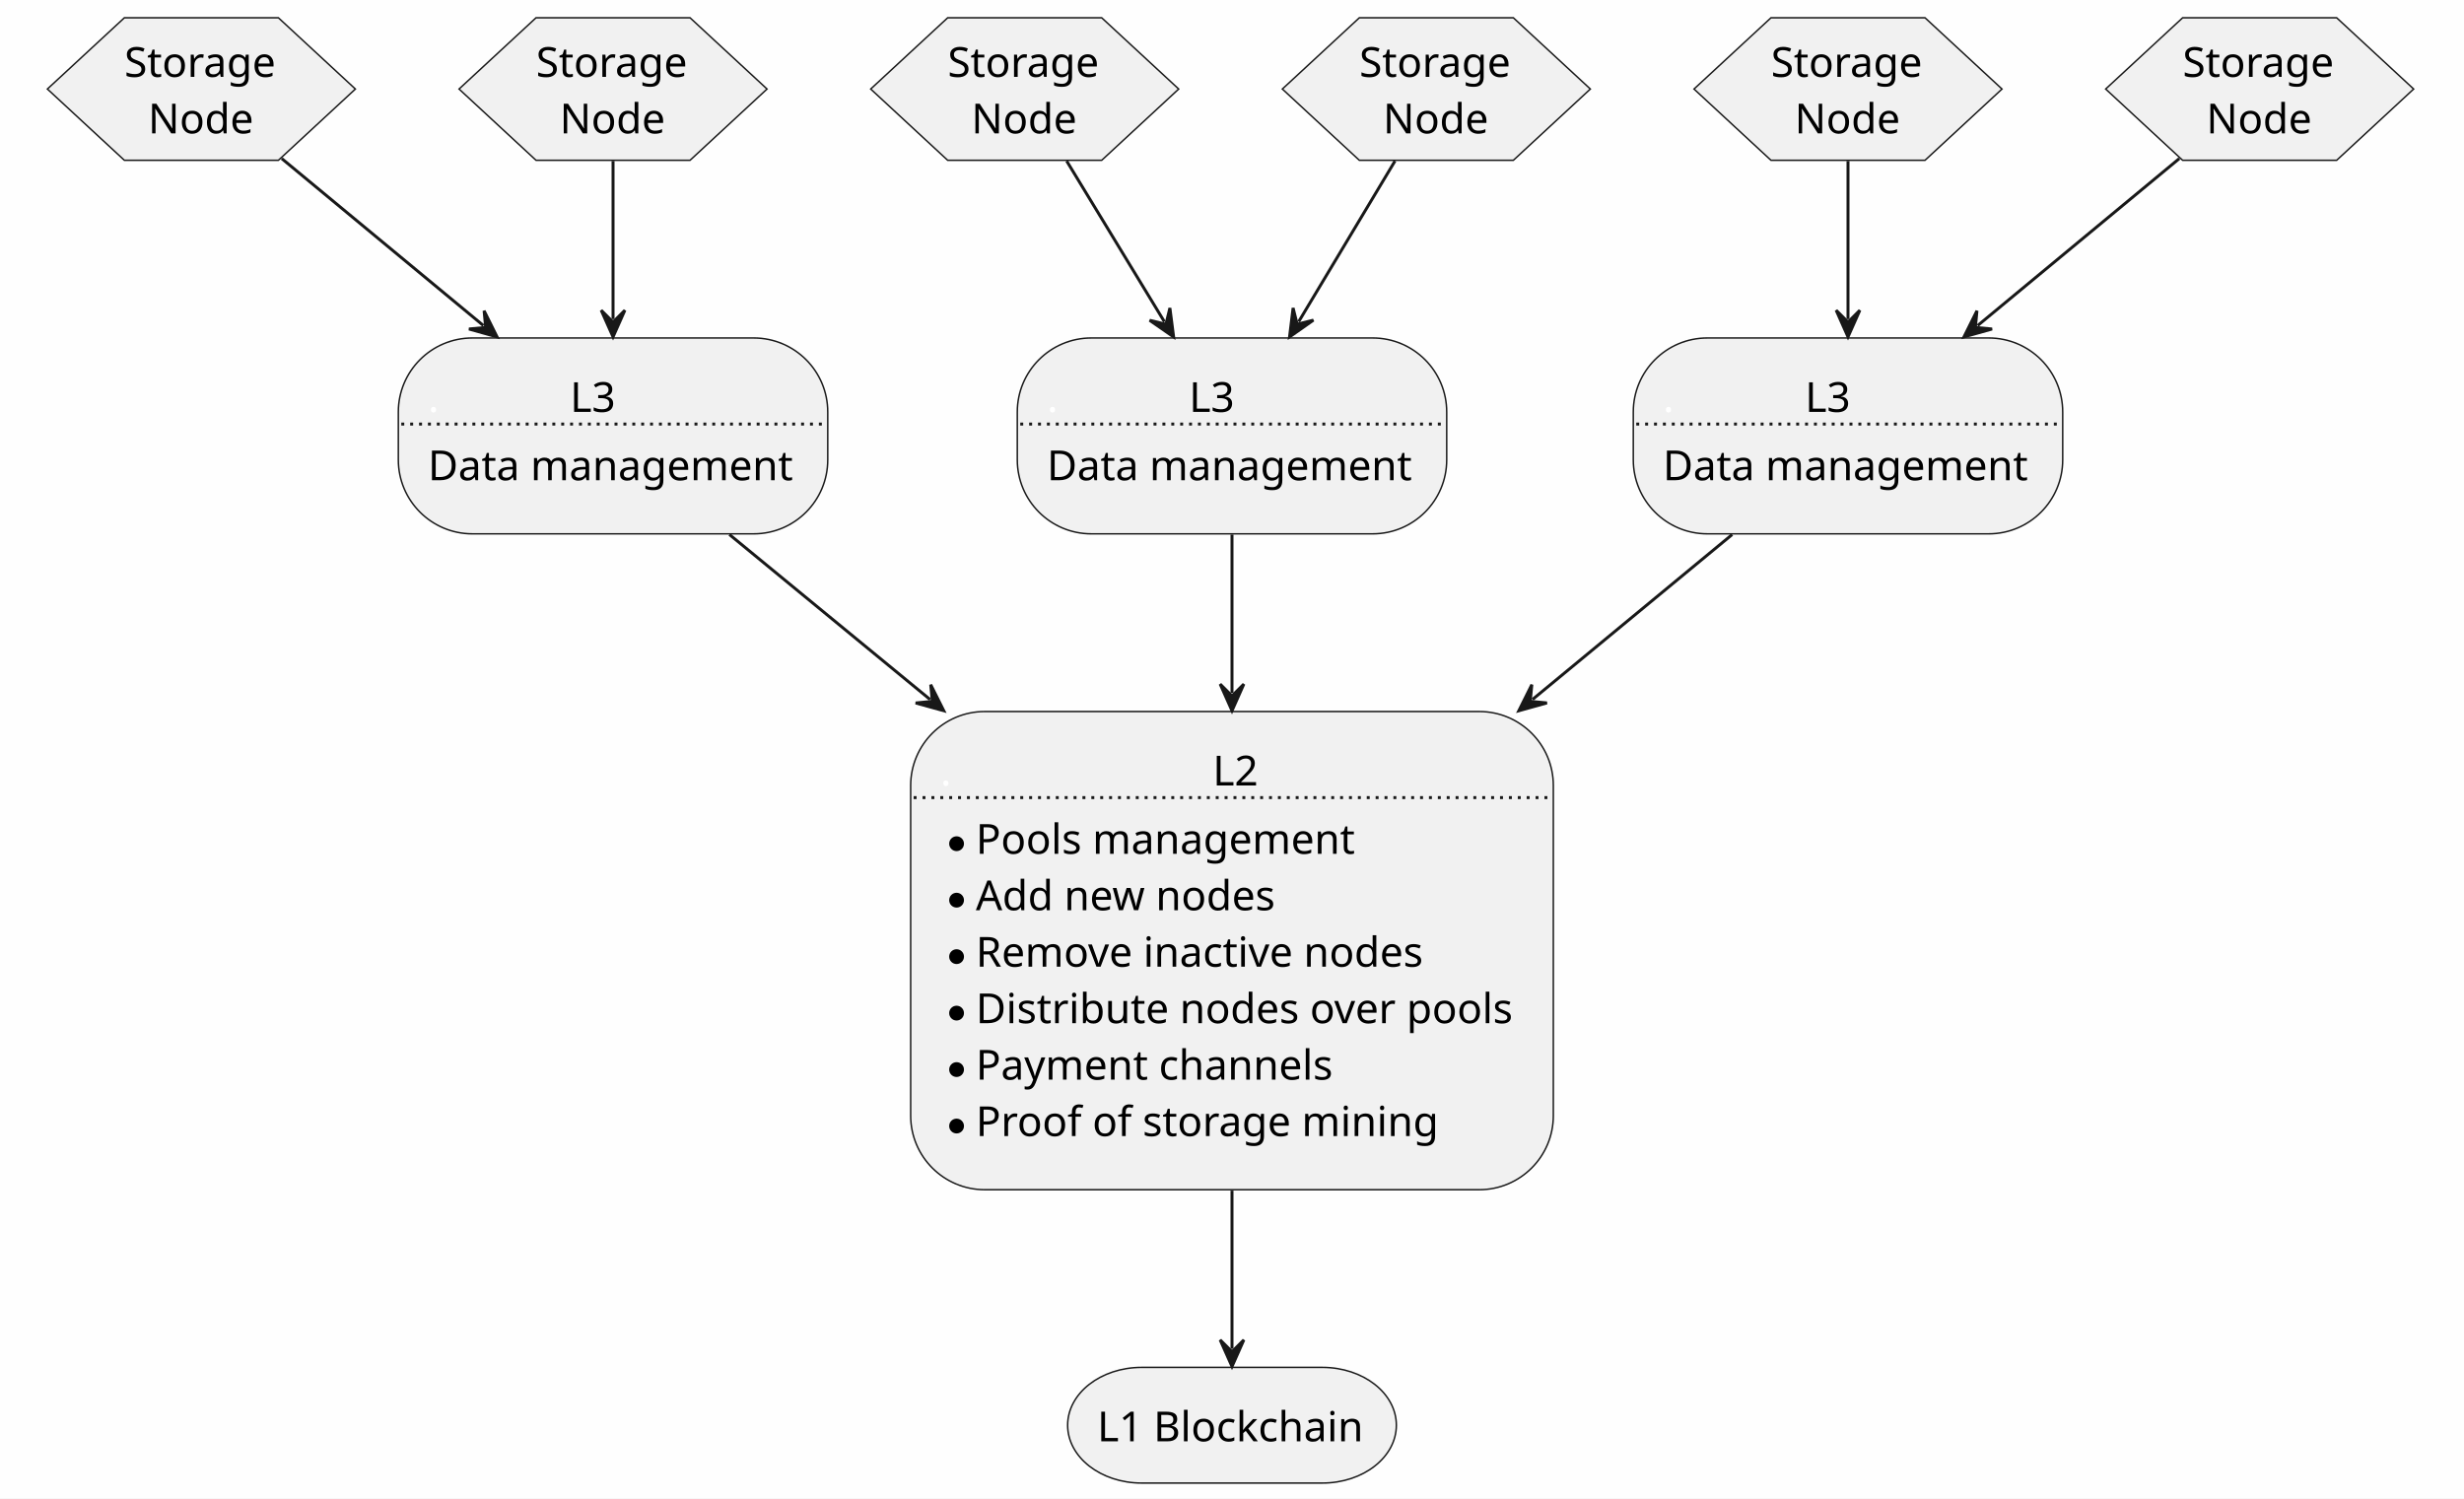
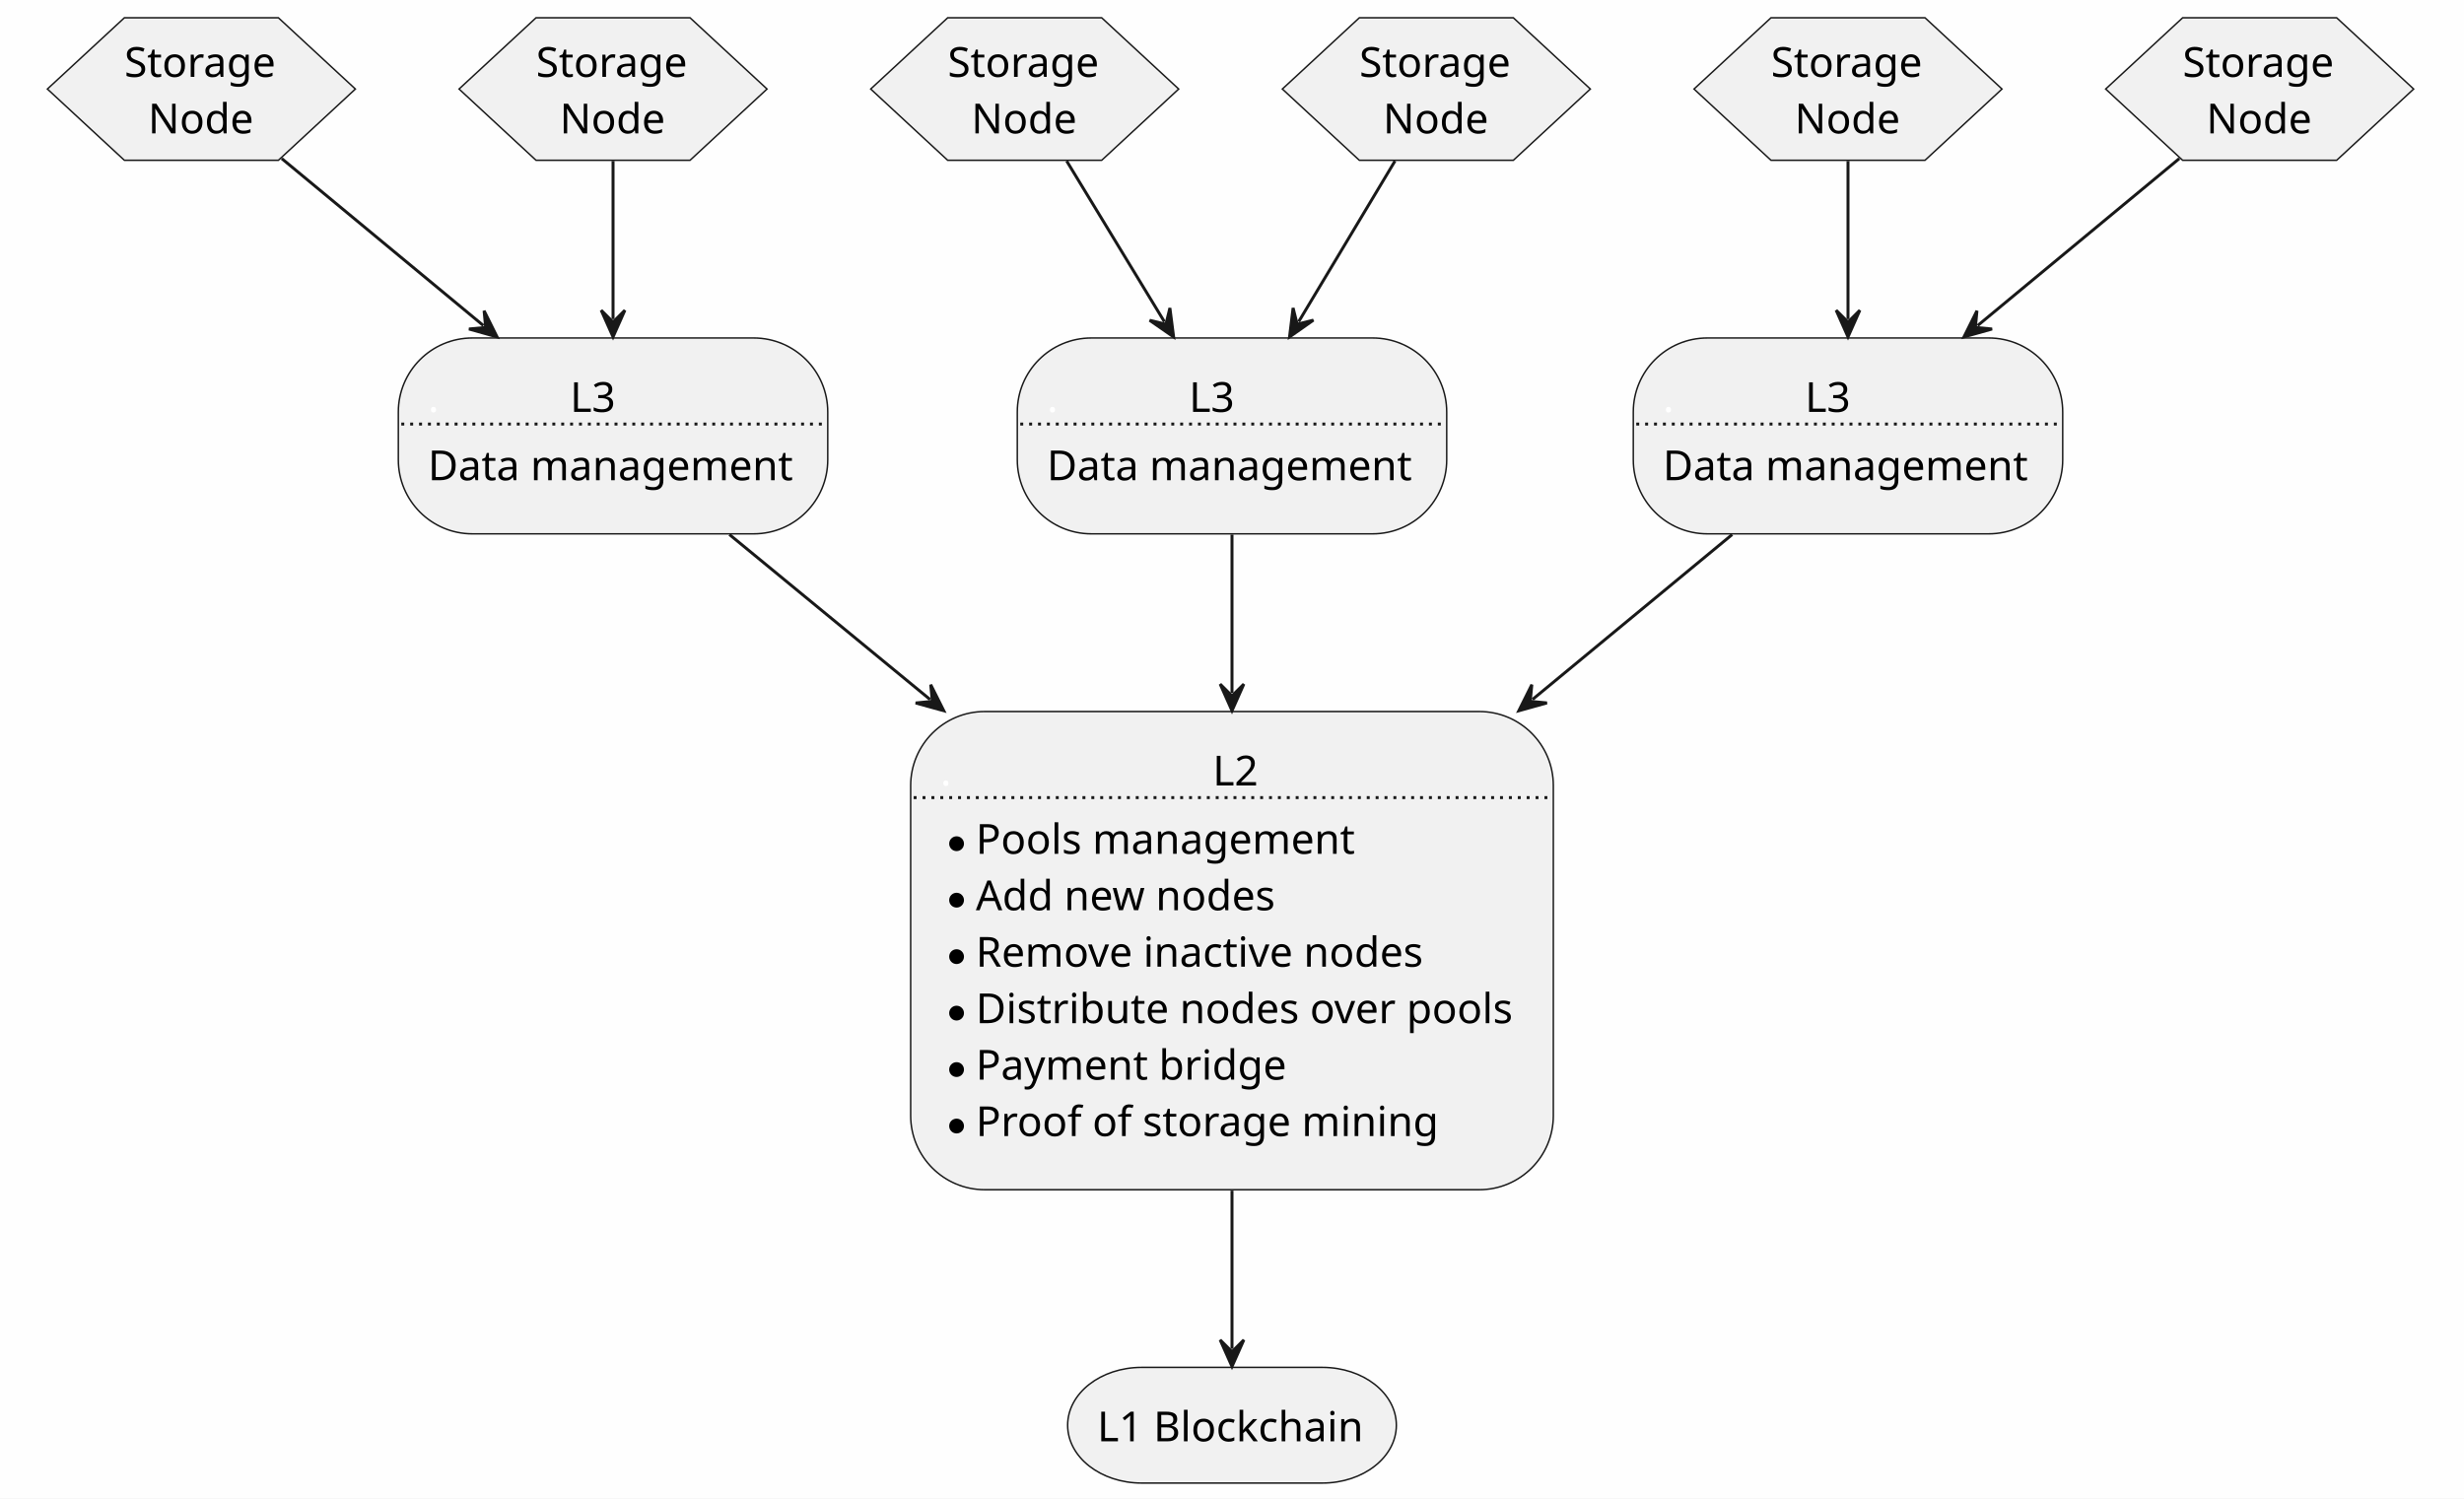
<svg xmlns="http://www.w3.org/2000/svg" contentStyleType="text/css" height="506px" preserveAspectRatio="none" style="width:832px;height:506px;background:#FEFEFE;" version="1.1" viewBox="0 0 832 506" width="832px" zoomAndPan="magnify">
  <defs />
  <g>
    <rect fill="#FEFEFE" height="506" style="stroke:none;stroke-width:1.0;" width="832" x="0" y="0" />
    <g id="elem_l1">
      <rect fill="#F1F1F1" height="39.068" rx="25" ry="25" style="stroke:#181818;stroke-width:0.5;" width="111" x="360.5" y="461.74" />
      <text fill="#000000" font-family="sans-serif" font-size="14" lengthAdjust="spacing" textLength="91" x="370.5" y="486.706">L1 Blockchain</text>
    </g>
    <g id="elem_l2">
      <rect fill="#F1F1F1" height="161.475" rx="25" ry="25" style="stroke:#181818;stroke-width:0.5;" width="217" x="307.5" y="240.27" />
      <text fill="#FFFFFF" font-family="sans-serif" font-size="14" lengthAdjust="spacing" textLength="4" x="317.5" y="265.236">.</text>
      <text fill="#000000" font-family="sans-serif" font-size="14" lengthAdjust="spacing" textLength="15" x="409.5" y="265.236">L2</text>
      <line style="stroke:#181818;stroke-width:1.0;stroke-dasharray:1.0,2.0;" x1="308.5" x2="523.5" y1="269.338" y2="269.338" />
      <ellipse cx="323" cy="284.906" fill="#000000" rx="2.5" ry="2.5" style="stroke:#000000;stroke-width:0.0;" />
      <text fill="#000000" font-family="sans-serif" font-size="14" lengthAdjust="spacing" textLength="129" x="329.5" y="288.304">Pools management</text>
      <ellipse cx="323" cy="303.974" fill="#000000" rx="2.5" ry="2.5" style="stroke:#000000;stroke-width:0.0;" />
      <text fill="#000000" font-family="sans-serif" font-size="14" lengthAdjust="spacing" textLength="104" x="329.5" y="307.372">Add new nodes</text>
      <ellipse cx="323" cy="323.042" fill="#000000" rx="2.5" ry="2.5" style="stroke:#000000;stroke-width:0.0;" />
      <text fill="#000000" font-family="sans-serif" font-size="14" lengthAdjust="spacing" textLength="154" x="329.5" y="326.44">Remove inactive nodes</text>
      <ellipse cx="323" cy="342.11" fill="#000000" rx="2.5" ry="2.5" style="stroke:#000000;stroke-width:0.0;" />
      <text fill="#000000" font-family="sans-serif" font-size="14" lengthAdjust="spacing" textLength="185" x="329.5" y="345.508">Distribute nodes over pools</text>
      <ellipse cx="323" cy="361.178" fill="#000000" rx="2.5" ry="2.5" style="stroke:#000000;stroke-width:0.0;" />
-       <text fill="#000000" font-family="sans-serif" font-size="14" lengthAdjust="spacing" textLength="123" x="329.5" y="364.575">Payment channels</text>
+       <text fill="#000000" font-family="sans-serif" font-size="14" lengthAdjust="spacing" textLength="107" x="329.5" y="364.575">Payment bridge</text>
      <ellipse cx="323" cy="380.245" fill="#000000" rx="2.5" ry="2.5" style="stroke:#000000;stroke-width:0.0;" />
      <text fill="#000000" font-family="sans-serif" font-size="14" lengthAdjust="spacing" textLength="159" x="329.5" y="383.643">Proof of storage mining</text>
    </g>
    <g id="elem_l3_0">
      <rect fill="#F1F1F1" height="66.136" rx="25" ry="25" style="stroke:#181818;stroke-width:0.5;" width="145" x="134.5" y="114.13" />
      <text fill="#FFFFFF" font-family="sans-serif" font-size="14" lengthAdjust="spacing" textLength="4" x="144.5" y="139.096">.</text>
      <text fill="#000000" font-family="sans-serif" font-size="14" lengthAdjust="spacing" textLength="15" x="192.5" y="139.096">L3</text>
      <line style="stroke:#181818;stroke-width:1.0;stroke-dasharray:1.0,2.0;" x1="135.5" x2="278.5" y1="143.198" y2="143.198" />
      <text fill="#000000" font-family="sans-serif" font-size="14" lengthAdjust="spacing" textLength="125" x="144.5" y="162.164">Data management</text>
    </g>
    <g id="elem_n0">
      <polygon fill="#F1F1F1" points="120,30.06,94,6,42,6,16,30.06,42,54.13,94,54.13,120,30.06" style="stroke:#181818;stroke-width:0.5;" />
      <text fill="#000000" font-family="sans-serif" font-size="14" lengthAdjust="spacing" textLength="52" x="42" y="25.966">Storage</text>
      <text fill="#000000" font-family="sans-serif" font-size="14" lengthAdjust="spacing" textLength="36" x="50" y="45.034">Node</text>
    </g>
    <g id="elem_n1">
      <polygon fill="#F1F1F1" points="259,30.06,233,6,181,6,155,30.06,181,54.13,233,54.13,259,30.06" style="stroke:#181818;stroke-width:0.5;" />
      <text fill="#000000" font-family="sans-serif" font-size="14" lengthAdjust="spacing" textLength="52" x="181" y="25.966">Storage</text>
      <text fill="#000000" font-family="sans-serif" font-size="14" lengthAdjust="spacing" textLength="36" x="189" y="45.034">Node</text>
    </g>
    <g id="elem_l3_1">
      <rect fill="#F1F1F1" height="66.136" rx="25" ry="25" style="stroke:#181818;stroke-width:0.5;" width="145" x="343.5" y="114.13" />
      <text fill="#FFFFFF" font-family="sans-serif" font-size="14" lengthAdjust="spacing" textLength="4" x="353.5" y="139.096">.</text>
      <text fill="#000000" font-family="sans-serif" font-size="14" lengthAdjust="spacing" textLength="15" x="401.5" y="139.096">L3</text>
      <line style="stroke:#181818;stroke-width:1.0;stroke-dasharray:1.0,2.0;" x1="344.5" x2="487.5" y1="143.198" y2="143.198" />
      <text fill="#000000" font-family="sans-serif" font-size="14" lengthAdjust="spacing" textLength="125" x="353.5" y="162.164">Data management</text>
    </g>
    <g id="elem_n2">
      <polygon fill="#F1F1F1" points="398,30.06,372,6,320,6,294,30.06,320,54.13,372,54.13,398,30.06" style="stroke:#181818;stroke-width:0.5;" />
      <text fill="#000000" font-family="sans-serif" font-size="14" lengthAdjust="spacing" textLength="52" x="320" y="25.966">Storage</text>
      <text fill="#000000" font-family="sans-serif" font-size="14" lengthAdjust="spacing" textLength="36" x="328" y="45.034">Node</text>
    </g>
    <g id="elem_n3">
      <polygon fill="#F1F1F1" points="537,30.06,511,6,459,6,433,30.06,459,54.13,511,54.13,537,30.06" style="stroke:#181818;stroke-width:0.5;" />
      <text fill="#000000" font-family="sans-serif" font-size="14" lengthAdjust="spacing" textLength="52" x="459" y="25.966">Storage</text>
      <text fill="#000000" font-family="sans-serif" font-size="14" lengthAdjust="spacing" textLength="36" x="467" y="45.034">Node</text>
    </g>
    <g id="elem_l3_2">
      <rect fill="#F1F1F1" height="66.136" rx="25" ry="25" style="stroke:#181818;stroke-width:0.5;" width="145" x="551.5" y="114.13" />
      <text fill="#FFFFFF" font-family="sans-serif" font-size="14" lengthAdjust="spacing" textLength="4" x="561.5" y="139.096">.</text>
      <text fill="#000000" font-family="sans-serif" font-size="14" lengthAdjust="spacing" textLength="15" x="609.5" y="139.096">L3</text>
      <line style="stroke:#181818;stroke-width:1.0;stroke-dasharray:1.0,2.0;" x1="552.5" x2="695.5" y1="143.198" y2="143.198" />
      <text fill="#000000" font-family="sans-serif" font-size="14" lengthAdjust="spacing" textLength="125" x="561.5" y="162.164">Data management</text>
    </g>
    <g id="elem_n4">
      <polygon fill="#F1F1F1" points="676,30.06,650,6,598,6,572,30.06,598,54.13,650,54.13,676,30.06" style="stroke:#181818;stroke-width:0.5;" />
      <text fill="#000000" font-family="sans-serif" font-size="14" lengthAdjust="spacing" textLength="52" x="598" y="25.966">Storage</text>
      <text fill="#000000" font-family="sans-serif" font-size="14" lengthAdjust="spacing" textLength="36" x="606" y="45.034">Node</text>
    </g>
    <g id="elem_n5">
      <polygon fill="#F1F1F1" points="815,30.06,789,6,737,6,711,30.06,737,54.13,789,54.13,815,30.06" style="stroke:#181818;stroke-width:0.5;" />
      <text fill="#000000" font-family="sans-serif" font-size="14" lengthAdjust="spacing" textLength="52" x="737" y="25.966">Storage</text>
      <text fill="#000000" font-family="sans-serif" font-size="14" lengthAdjust="spacing" textLength="36" x="745" y="45.034">Node</text>
    </g>
    <g id="link_n0_l3_0">
      <path d="M95.13,53.54 C115.83,70.68 140.02,90.712 163.22,109.932 " fill="none" id="n0-to-l3_0" style="stroke:#181818;stroke-width:1.0;" />
      <polygon fill="#181818" points="167.84,113.76,163.461,104.938,163.99,110.57,158.357,111.099,167.84,113.76" style="stroke:#181818;stroke-width:1.0;" />
    </g>
    <g id="link_n1_l3_0">
      <path d="M207,54.36 C207,71.45 207,88.86 207,107.77 " fill="none" id="n1-to-l3_0" style="stroke:#181818;stroke-width:1.0;" />
      <polygon fill="#181818" points="207,113.77,211,104.77,207,108.77,203,104.77,207,113.77" style="stroke:#181818;stroke-width:1.0;" />
    </g>
    <g id="link_n2_l3_1">
      <path d="M360.17,54.36 C370.55,71.45 381.672,89.734 393.172,108.644 " fill="none" id="n2-to-l3_1" style="stroke:#181818;stroke-width:1.0;" />
      <polygon fill="#181818" points="396.29,113.77,395.031,104.002,393.692,109.498,388.196,108.159,396.29,113.77" style="stroke:#181818;stroke-width:1.0;" />
    </g>
    <g id="link_n3_l3_1">
      <path d="M471.04,54.36 C460.8,71.45 449.856,89.714 438.516,108.624 " fill="none" id="n3-to-l3_1" style="stroke:#181818;stroke-width:1.0;" />
      <polygon fill="#181818" points="435.43,113.77,443.489,108.109,438.002,109.482,436.628,103.994,435.43,113.77" style="stroke:#181818;stroke-width:1.0;" />
    </g>
    <g id="link_n4_l3_2">
      <path d="M624,54.36 C624,71.45 624,88.86 624,107.77 " fill="none" id="n4-to-l3_2" style="stroke:#181818;stroke-width:1.0;" />
      <polygon fill="#181818" points="624,113.77,628,104.77,624,108.77,620,104.77,624,113.77" style="stroke:#181818;stroke-width:1.0;" />
    </g>
    <g id="link_n5_l3_2">
      <path d="M735.87,53.54 C715.17,70.68 690.98,90.712 667.78,109.932 " fill="none" id="n5-to-l3_2" style="stroke:#181818;stroke-width:1.0;" />
      <polygon fill="#181818" points="663.16,113.76,672.643,111.099,667.01,110.57,667.539,104.938,663.16,113.76" style="stroke:#181818;stroke-width:1.0;" />
    </g>
    <g id="link_l3_0_l2">
      <path d="M246.31,180.51 C266.89,197.43 288.435,215.15 314.045,236.2 " fill="none" id="l3_0-to-l2" style="stroke:#181818;stroke-width:1.0;" />
      <polygon fill="#181818" points="318.68,240.01,314.267,231.205,314.817,236.835,309.187,237.385,318.68,240.01" style="stroke:#181818;stroke-width:1.0;" />
    </g>
    <g id="link_l3_1_l2">
      <path d="M416,180.51 C416,197.43 416,212.96 416,234.01 " fill="none" id="l3_1-to-l2" style="stroke:#181818;stroke-width:1.0;" />
      <polygon fill="#181818" points="416,240.01,420,231.01,416,235.01,412,231.01,416,240.01" style="stroke:#181818;stroke-width:1.0;" />
    </g>
    <g id="link_l3_2_l2">
      <path d="M584.88,180.51 C564.4,197.43 542.966,215.139 517.476,236.19 " fill="none" id="l3_2-to-l2" style="stroke:#181818;stroke-width:1.0;" />
      <polygon fill="#181818" points="512.85,240.01,522.337,237.363,516.705,236.826,517.243,231.195,512.85,240.01" style="stroke:#181818;stroke-width:1.0;" />
    </g>
    <g id="link_l2_l1">
      <path d="M416,402.07 C416,424.3 416,440.44 416,455.46 " fill="none" id="l2-to-l1" style="stroke:#181818;stroke-width:1.0;" />
      <polygon fill="#181818" points="416,461.46,420,452.46,416,456.46,412,452.46,416,461.46" style="stroke:#181818;stroke-width:1.0;" />
    </g>
  </g>
</svg>
